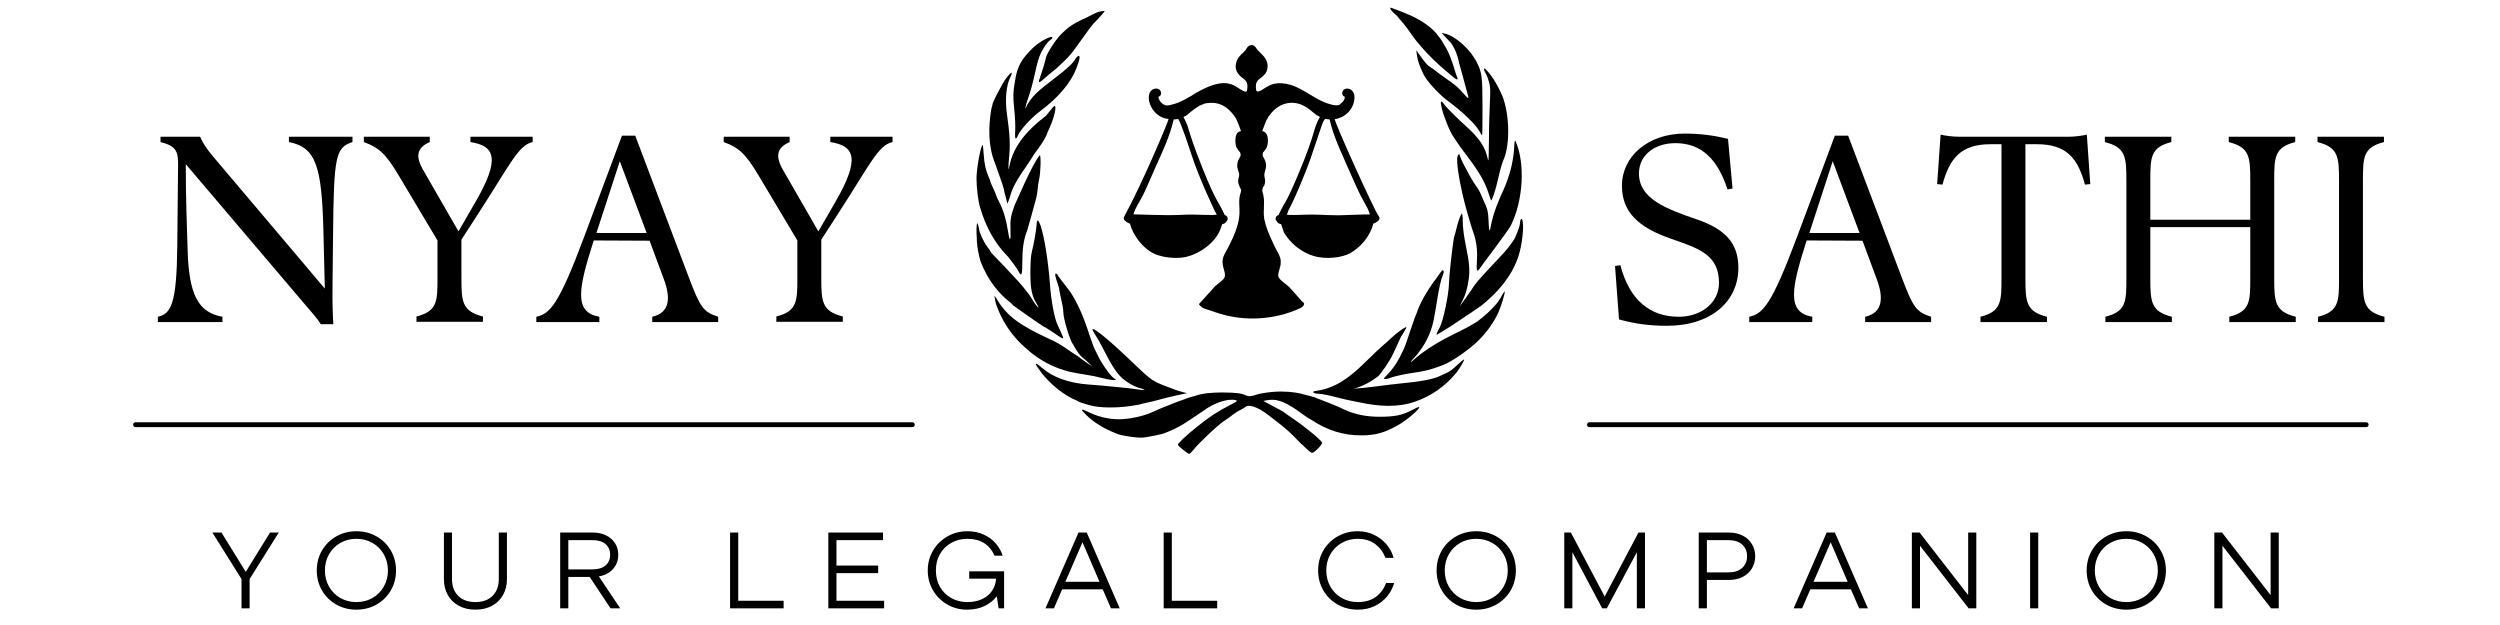
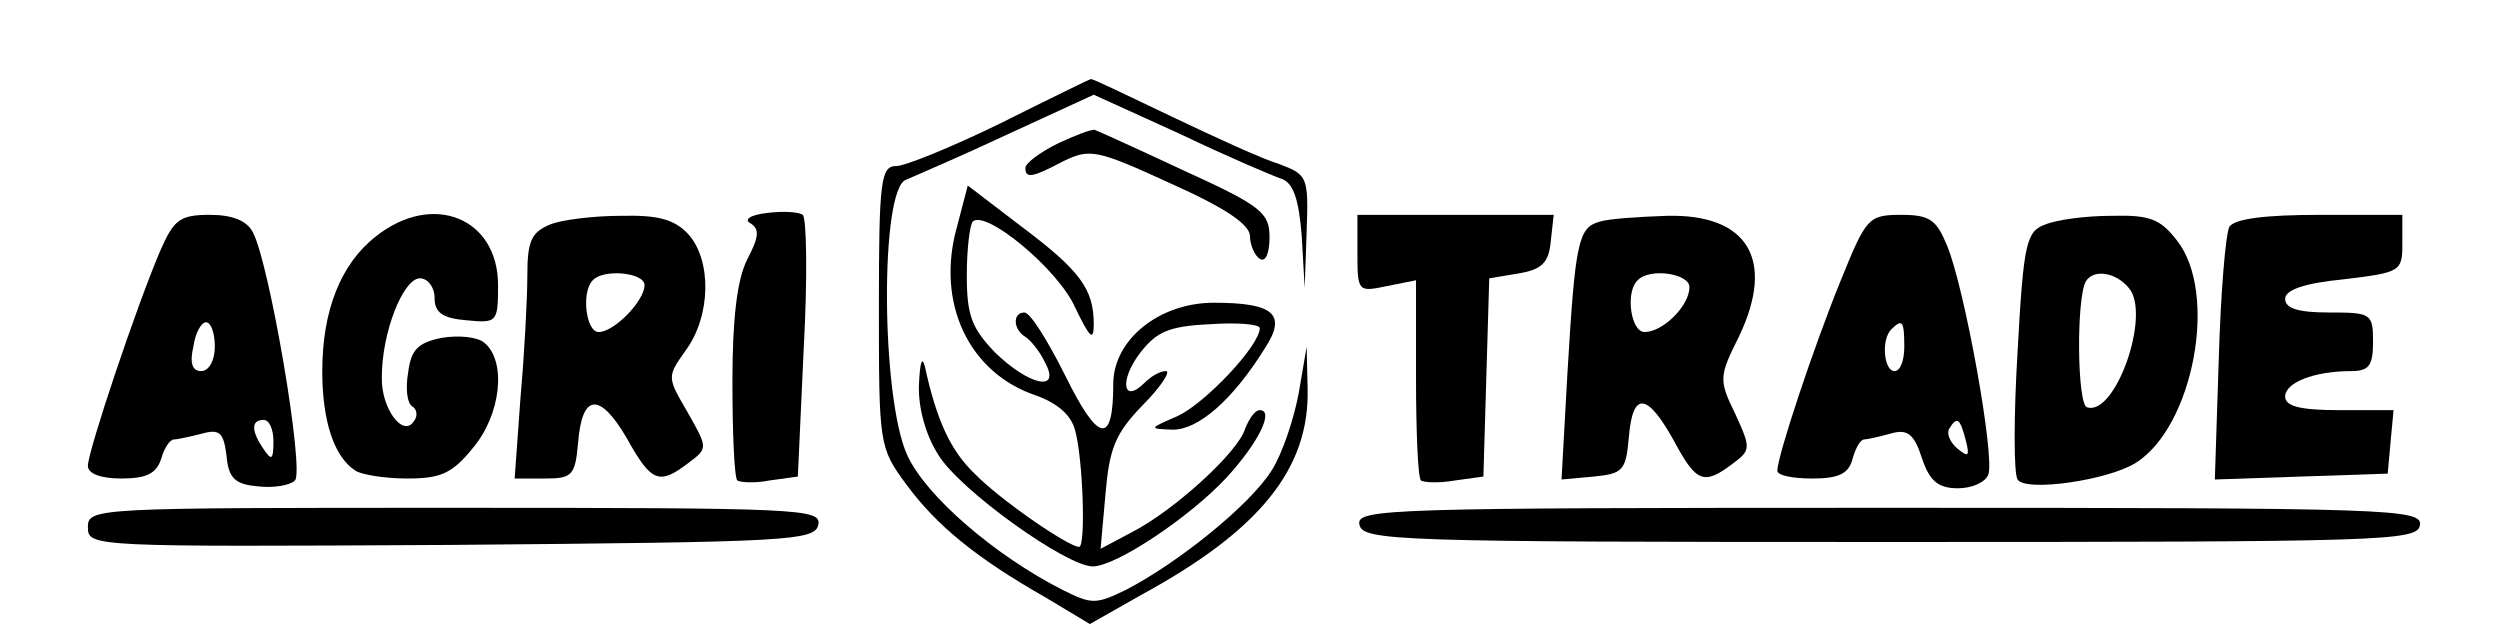
- <svg xmlns="http://www.w3.org/2000/svg" width="1024" zoomAndPan="magnify" viewBox="0 0 768 192" height="256" preserveAspectRatio="xMidYMid meet" version="1.0">
-   <defs>
-     <g />
-     <clipPath id="5c874e08c5">
-       <path d="M 299.812 2.25 L 468 2.25 L 468 139.5 L 299.812 139.5 Z M 299.812 2.25 " clip-rule="nonzero" />
-     </clipPath>
-     <clipPath id="7df37dadb8">
-       <path d="M 345.082 13.594 L 423.832 13.594 L 423.832 98 L 345.082 98 Z M 345.082 13.594 " clip-rule="nonzero" />
-     </clipPath>
-   </defs>
-   <g clip-path="url(#5c874e08c5)">
-     <path fill="#000000" d="M 427.082 2.352 C 427.059 2.352 427.043 2.352 427.035 2.359 C 427.254 3.68 429.113 4.426 429.734 5.625 C 430.609 6.527 432.066 8.344 432.973 9.664 C 433.879 10.988 434.836 12.293 435.094 12.562 C 435.352 12.832 436.113 13.727 436.777 14.547 C 438.211 16.312 441.695 19.73 444.023 21.645 C 444.934 22.395 446.027 23.316 446.465 23.691 C 447.621 24.684 448.117 24.617 447.574 23.539 C 447.426 23.25 447.074 22.191 446.785 21.191 C 446.5 20.191 446.156 19.164 446.031 18.91 C 445.426 17.129 444.777 15.492 443.73 13.906 C 443.176 12.859 442.547 11.828 441.777 11 C 440.859 9.578 439.406 8.457 438.141 7.488 C 435.109 5.312 431.797 4.016 428.332 2.746 C 427.77 2.504 427.25 2.344 427.082 2.352 Z M 338.926 3.391 C 336.707 3.473 334.59 5.211 332.551 5.945 C 329.664 7.309 328.066 8.414 326.059 10.422 C 324.32 12.156 321.598 16.344 321.312 17.711 C 321.082 18.832 320.262 21.645 319.809 22.855 C 319.59 23.441 319.324 24.223 319.223 24.598 C 318.945 25.586 319.391 25.438 320.906 24.051 C 321.645 23.375 322.727 22.461 323.312 22.016 C 323.895 21.57 324.652 20.93 324.996 20.594 C 325.34 20.258 326.297 19.348 327.125 18.578 C 327.957 17.809 329.242 16.336 329.984 15.297 C 330.73 14.258 332.125 12.336 333.082 11.02 C 334.34 9.281 335.496 7.5 337.098 6.039 C 338.348 4.715 339.371 3.527 339.371 3.402 C 339.219 3.391 339.074 3.387 338.926 3.391 Z M 442.875 10.102 L 444.203 11.559 C 444.934 12.359 445.621 13.082 445.727 13.168 C 447.062 15.102 447.863 17.223 448.273 19.527 C 448.512 20.273 448.934 21.773 449.211 22.855 C 449.488 23.938 449.961 25.711 450.27 26.793 C 451.195 30.027 451.215 30.125 451.012 30.125 C 450.902 30.125 450.383 29.633 449.855 29.027 C 447.887 26.762 447.352 26.293 443.746 23.785 C 442.582 22.973 441.375 22.086 441.066 21.805 C 440.762 21.527 440.082 21.039 439.555 20.727 C 438.551 20.133 437.949 19.461 436.152 16.953 L 435.074 15.438 L 435.281 16.953 C 435.527 18.727 436.02 20.148 437.32 22.855 C 438.285 24.867 442 28.938 444.656 30.902 C 449.398 34.398 453.672 38.547 454.645 40.602 C 454.926 41.195 455.23 41.617 455.309 41.535 C 455.387 41.457 455.438 37.469 455.422 32.66 C 455.395 23.43 455.25 22.312 453.719 19.223 C 451.695 15.145 447.117 11.039 443.766 10.301 Z M 322.93 11.367 C 321.887 11.414 318.926 13.113 317.184 14.832 C 313.871 18.098 312.648 20.242 311.969 23.953 C 311.207 28.102 311.152 29.562 311.598 33.758 C 311.836 36.008 311.957 38.902 311.871 40.191 C 311.773 41.684 311.828 42.539 312.023 42.539 C 312.191 42.539 312.418 42.301 312.527 42.012 C 313.246 40.047 316.652 36.27 319.809 33.93 C 325.07 30.027 328.988 25.367 330.656 21.039 C 331.711 18.305 331.922 17.035 331.312 17.16 C 331.051 17.215 330.617 17.664 330.336 18.164 C 329.633 19.414 327.625 21.281 324.219 23.852 C 321.074 26.395 317.598 28.562 315.555 32.215 C 314.672 34.332 314.887 32.879 315.867 30.113 C 316.426 28.539 317.117 26.156 317.402 24.824 C 318.195 21.121 318.758 18.902 319.297 17.406 C 319.969 15.535 321.602 13 322.535 12.391 C 322.957 12.113 323.309 11.762 323.309 11.613 C 323.309 11.43 323.172 11.359 322.93 11.367 Z M 456.094 21.039 C 455.723 21.105 455.859 21.672 456.504 22.707 C 456.711 23.039 457.117 24.133 457.402 25.129 C 457.855 26.703 457.891 27.617 457.668 32.094 C 457.527 34.926 457.398 40.152 457.391 43.715 C 457.383 47.746 457.293 49.801 457.137 49.164 C 456.469 46.426 456.109 45.566 454.836 43.637 C 454.078 42.492 452.371 40.582 451.047 39.398 C 447.551 36.266 444.117 32.832 443.484 31.836 C 443.18 31.359 442.82 31.086 442.68 31.23 C 442.414 31.5 443.18 34.707 443.898 36.332 C 444.707 38.594 445.52 40.707 446.93 42.664 C 449.176 46.211 452.008 49.367 454.203 52.941 C 455.465 54.812 456.73 57.492 457.41 59.727 C 457.727 60.766 458.059 61.617 458.148 61.617 C 459.984 57.73 460.348 52.812 461.898 49.051 C 464.125 43.973 463.672 33.562 461 28.309 C 459.781 25.664 458.262 23.129 456.18 21.039 C 456.152 21.039 456.121 21.035 456.094 21.039 Z M 310.699 22.375 C 310.297 22.465 309.023 23.93 307.965 25.781 C 306.898 27.707 305.84 29.68 304.98 31.688 C 304.926 32.074 304.727 32.871 304.535 33.457 C 303.609 39.031 303.516 44.98 305.711 50.262 C 306.047 51.262 306.742 53.238 307.262 54.652 C 307.781 56.07 308.27 57.566 308.34 57.984 C 308.461 58.688 308.793 60.055 308.93 60.406 C 308.961 60.488 309.09 61.02 309.223 61.578 L 309.457 62.594 L 309.82 61.73 C 310.016 61.254 310.348 60.215 310.566 59.422 C 311.309 56.996 313.562 53.453 315.008 51.484 C 316.328 49.535 317.582 47.605 317.801 47.203 C 319.141 45.375 320.535 43.59 321.492 41.52 C 321.492 41.371 321.887 40.418 322.363 39.398 C 323.844 36.242 324.699 32.547 323.953 32.547 C 323.809 32.547 323.121 33.297 322.43 34.211 C 321.738 35.129 321.07 35.879 320.945 35.879 C 316.035 39.578 311.355 44.633 310.133 50.82 C 309.734 53.188 309.676 51.602 310.02 47.992 C 310.371 44.254 310.215 41.238 309.336 35.035 C 308.691 30.469 309.098 26.227 310.453 23.508 C 310.879 22.66 310.91 22.328 310.699 22.375 Z M 465.434 43.203 C 465.285 43.203 465.203 44.008 465.102 46.172 C 464.73 50.387 463.625 54.332 461.938 58.191 C 460.18 61.867 458.68 65.703 457.914 69.719 C 457.637 71.621 457.379 70.918 457.297 68.023 C 457.223 65.242 456.926 63.988 455.84 61.824 C 455.172 60.395 454.738 58.879 453.766 57.586 C 451.984 55.133 450.602 52.328 449.211 49.656 C 448.801 48.824 448.461 47.973 448.453 47.762 C 448.438 47.105 447.918 47.355 447.727 48.113 C 447.391 49.449 447.992 53.98 449.242 59.496 C 449.992 62.824 451.684 68.805 452.668 71.609 C 453.574 74.188 453.91 76.91 453.711 80.016 C 453.496 83.34 453.723 83.844 454.723 82.285 C 455.016 81.828 457.125 78.988 459.402 75.973 C 461.676 72.957 463.832 69.895 464.191 69.16 C 467.953 61.492 468.574 50.148 465.602 43.449 C 465.531 43.293 465.48 43.203 465.434 43.203 Z M 301.84 44.52 C 301.188 45.168 299.984 51.828 299.984 54.785 C 299.98 57.652 300.5 61.855 301.082 63.719 C 302.75 69.465 305.43 74.602 309.734 78.945 C 311.016 80.527 312.355 82.379 312.719 83.07 C 313.855 85.25 314.07 84.746 314.07 79.863 C 314.098 76.668 314.383 73.688 315.586 70.703 L 316.496 67.523 C 316.734 66.691 317.148 65.191 317.414 64.191 C 317.676 63.191 318.09 61.68 318.332 60.832 C 318.809 58.941 318.75 57 319.211 55.105 C 319.688 53.148 319.84 47.688 319.422 47.688 C 317.148 50.203 312.203 62.113 311.715 62.98 C 310.508 66.27 310.297 67.48 310.426 70.656 C 310.566 74.141 310.203 74.469 309.707 71.309 C 309.078 67.309 308.18 64.336 306.82 61.777 C 306.391 60.977 306.043 60.199 306.043 60.055 C 306.043 59.914 305.633 58.938 305.133 57.879 C 304.633 56.82 304.227 55.855 304.227 55.73 C 304.227 55.605 304.031 55.074 303.797 54.547 C 302.824 52.363 302.379 50.395 302.199 47.461 C 302.094 45.75 301.934 44.426 301.84 44.52 Z M 449.051 65.555 C 447.781 67.777 447.434 70.648 446.645 73.059 C 446.207 75.273 445.113 85.316 445.113 87.129 C 445.113 90.215 443.336 98.703 442.309 100.531 C 441.422 102.113 441.219 102.621 441.363 102.859 C 444.617 100.98 447.805 98.852 450.871 96.746 C 451.824 96.215 452.637 95.461 453.598 94.926 C 454.227 94.43 454.816 94.02 454.902 94.02 C 459.969 90.012 464.312 85.07 466.418 78.879 C 467.637 75.211 468.281 69.195 467.637 67.523 C 467.375 66.84 466.934 67.523 466.926 68.621 C 466.922 69.578 465.414 73.43 464.809 74.031 C 464.723 74.117 464.246 74.789 463.746 75.527 C 463.246 76.27 461.32 78.449 459.465 80.375 C 457.613 82.297 455.582 84.488 454.961 85.238 C 453.832 86.465 452.848 87.688 451.988 89.125 C 451.27 90.07 450.109 91.828 449.98 91.992 C 448.996 93.258 448.477 94.047 448.418 94.086 C 448.438 94 448.789 93.348 449.477 91.957 C 450.242 90.41 450.789 88.543 451.184 85.816 C 451.57 83.098 451.395 80.836 450.414 76 C 449.641 72.188 449.355 69.906 449.355 67.711 C 449.355 66.473 449.227 65.555 449.051 65.555 Z M 318.758 67.75 C 318.574 67.734 318.465 68.07 318.465 68.781 C 318.461 70.043 317.508 75.48 316.91 77.668 C 316.691 78.477 316.535 80.992 316.531 83.875 C 316.551 87.051 316.594 90.344 318.359 93.121 C 318.801 93.785 319.082 94.414 318.996 94.5 C 317.527 93.203 316.926 91.266 315.605 89.828 C 315.113 89.105 313.887 87.605 312.879 86.496 C 310.734 84.137 305.898 79.027 304.906 78.062 C 304.527 77.699 304.223 77.301 304.223 77.195 C 304.223 77.086 303.836 76.504 303.363 75.898 C 302.23 74.445 300.848 71.453 300.73 70.211 C 300.68 69.668 300.488 68.977 300.312 68.676 C 299.812 67.816 299.902 74.039 300.426 76.91 C 300.984 79.938 301.426 81.18 303.07 84.273 C 304.613 87.176 307.215 90.387 309.527 92.23 C 310.441 92.957 311.191 93.664 311.191 93.793 C 314.348 95.988 317.531 98.324 320.688 100.387 C 320.883 100.395 322.199 101.199 323.613 102.176 C 327.059 104.547 327.078 104.543 325.926 102.07 C 325.527 101.223 324.992 100.051 324.742 99.469 C 323.844 97.387 322.879 92.055 322.547 87.355 C 322.066 80.582 320.844 72.848 319.723 69.508 C 319.344 68.375 318.992 67.77 318.758 67.75 Z M 443.297 83.031 C 443.262 83.023 443.23 83.031 443.191 83.043 C 442.961 83.102 442.613 83.488 442.129 84.234 C 441.613 85.035 440.848 86.086 440.426 86.57 C 438.453 89.344 436.637 92.344 435.418 95.523 C 435.418 95.699 435.281 96.086 435.113 96.375 C 434.949 96.664 434.273 98.531 433.609 100.531 C 432.164 104.895 431.57 106.574 431.215 107.277 C 431.066 107.566 430.656 108.41 430.297 109.16 C 429.176 111.496 427.785 113.488 426.109 115.16 C 425.562 115.707 425.117 116.219 425.117 116.297 C 425.117 116.543 426.355 116.438 426.906 116.145 C 427.566 115.789 431.328 114.93 433.602 114.609 C 437.863 114.016 439.43 113.613 443.305 112.141 C 445.945 111.137 451.145 107.555 454.051 104.73 C 456.57 102.285 458.844 99.129 460.242 96.129 C 461.125 94.242 462.473 89.773 462.23 89.531 C 462.168 89.473 461.84 89.941 461.492 90.582 C 460.496 92.43 460.211 92.809 458.445 94.711 C 456.871 96.402 453.988 98.816 452.992 99.27 C 452.742 99.383 452.129 99.738 451.629 100.055 C 451.129 100.375 449.695 101.133 448.445 101.742 C 447.195 102.348 445.969 102.965 445.719 103.113 C 445.469 103.262 444.535 103.738 443.645 104.172 C 440.477 105.934 437.371 107.84 434.641 110.219 C 434.043 110.801 433.473 111.281 433.371 111.281 C 433.211 111.281 434.211 110.059 434.984 109.32 C 437.621 106.195 439.531 102.59 440.371 98.562 C 440.633 97.312 441.066 94.859 441.336 93.109 C 442.004 88.785 442.641 85.914 443.219 84.547 C 443.551 83.762 443.602 83.301 443.391 83.09 C 443.363 83.062 443.328 83.039 443.297 83.031 Z M 324.328 84.027 C 323.578 84.062 325.543 88.273 325.445 89.324 C 326.469 93.965 326.648 94.957 326.648 95.863 C 326.648 97.953 328.766 104.918 329.676 105.828 C 330.652 107.688 331.652 109.301 333.387 110.496 L 335.586 112.594 L 333.719 111.348 C 332.695 110.66 331.656 109.879 331.398 109.625 C 328.5 107.883 325.883 105.586 322.688 104.285 C 313.066 99.852 309.352 97.07 306.262 91.965 C 305.504 90.715 305.426 90.648 305.578 91.445 C 305.676 91.945 305.832 92.758 305.922 93.254 C 307.656 98.348 310.523 102.797 314.547 106.434 C 315.414 107.184 316.41 108.055 316.762 108.367 C 320.812 111.59 325.602 113.812 330.738 114.629 L 336.039 115.539 C 336.645 115.648 343.438 117.523 342.684 116.43 C 341.812 116.43 338.797 112.406 337.23 109.16 C 336.871 108.41 336.449 107.566 336.305 107.277 C 335.965 106.613 335.422 105.098 333.898 100.586 C 332.266 95.742 330.062 91.242 328.086 88.719 C 327.953 88.555 327.176 87.547 326.344 86.484 C 325.512 85.426 324.828 84.438 324.828 84.289 C 324.598 84.105 324.434 84.02 324.328 84.027 Z M 431.953 100.5 C 431.465 100.52 429.062 102.258 427.43 103.805 C 426.516 104.668 425.246 105.805 424.605 106.332 C 423.965 106.855 421.418 109.273 418.945 111.707 C 414.809 115.734 410.375 119.238 404.402 120.062 C 403.98 120.062 403.566 120.188 403.473 120.336 C 403.258 120.688 404.02 120.969 405.16 120.969 C 406.02 120.969 408.777 121.543 411.332 122.246 C 412 122.434 413.09 122.684 413.758 122.816 C 414.422 122.945 416.262 123.324 417.848 123.656 C 423.441 124.824 429.32 125.301 434.812 123.344 C 439.57 121.715 443.844 118.727 447.066 114.875 C 448.145 113.738 450.207 110.234 449.688 110.418 C 449.527 110.477 448.668 111.203 447.777 112.035 C 446.078 113.625 445.402 114.117 444.281 114.602 C 443.91 114.762 443.023 115.176 442.312 115.52 C 440.312 116.484 436.383 117.23 430.422 117.781 C 425.598 118.242 420.754 119.094 415.953 119.41 C 418.602 118.629 421.059 117.352 423.262 115.68 C 424.305 114.773 426.969 110.84 427.883 108.855 C 428.152 108.273 428.754 106.98 429.227 105.98 C 429.699 104.98 430.102 104.09 430.109 104.004 C 430.113 103.914 430.578 103.129 431.141 102.25 C 431.703 101.375 432.098 100.598 432.02 100.52 C 432.004 100.504 431.988 100.5 431.953 100.5 Z M 335.746 101.09 C 335.473 101.109 335.664 101.613 336.285 102.582 C 337.555 104.566 337.715 104.863 339.457 108.25 C 341.605 112.426 342.965 114.488 344.57 116.02 C 346.074 117.453 348.793 118.977 350.387 119.277 C 350.98 119.387 351.684 119.816 351.684 119.816 C 351.684 119.816 350.164 119.793 349.371 119.605 C 348.055 119.348 339.082 118.457 334.375 118.121 C 328.379 117.691 323.352 115.891 320.098 112.992 C 318.289 111.383 317.637 111.324 318.77 112.879 C 319.164 113.418 319.77 114.258 320.113 114.754 C 322.918 118.188 326.668 121.348 330.758 123.051 C 331.156 123.414 332.789 123.98 335.281 124.613 C 337.992 125.301 342.781 125.359 347.082 124.754 C 348.879 124.504 350.477 124.223 350.621 124.129 C 350.77 124.039 351.535 123.844 352.324 123.703 C 353.117 123.566 354.789 123.16 356.039 122.797 C 357.289 122.434 359.73 121.836 361.473 121.461 L 364.637 120.781 L 363.141 120.402 C 362.316 120.191 361.195 119.824 360.648 119.59 C 358.043 118.531 355.273 117.809 353.008 115.992 C 352.426 115.555 350.715 114.008 349.211 112.559 C 345.199 108.684 341.246 105.078 339.176 103.406 C 337.215 101.828 336.098 101.059 335.746 101.086 Z M 393.125 120.289 C 391.492 120.316 389.727 120.469 387.852 120.801 C 387.438 120.871 386.605 121.035 386.004 121.234 C 384.148 121.848 383.645 121.867 382.473 121.348 C 381.543 120.938 380.234 120.574 375.277 120.562 C 372.387 120.613 369.574 120.73 366.848 121.699 C 365.184 122.027 363.641 122.816 362.02 123.297 C 360.98 123.723 359.297 124.391 358.281 124.773 C 357.266 125.156 355.555 125.883 354.473 126.391 C 351.867 127.625 348.305 128.516 345.043 128.75 C 341.699 128.984 337.996 128.285 334.922 126.836 C 332.555 125.723 332.402 125.676 332.402 126.098 C 335.168 129.398 338.848 131.535 342.789 133.121 C 344.074 133.801 349.633 134.641 351.34 134.406 C 353.309 134.141 356.855 133.41 357.609 133.121 C 360.195 132.117 361.328 131.57 363.609 130.227 C 365.656 128.984 367.559 127.578 369.559 126.289 C 372.828 123.793 377.188 122.332 379.566 122.93 C 380.34 123.121 380.203 123.234 377.691 124.52 C 374.105 126.348 371.383 128.148 367.719 131.105 C 364.105 134.023 361.699 136.305 361.84 136.688 C 361.898 136.84 362.625 137.516 363.461 138.191 C 364.293 138.867 365.125 139.426 365.316 139.434 C 365.504 139.438 366.051 138.93 366.527 138.305 C 368.172 136.148 374.629 130.098 376.297 129.145 C 377.934 128.168 379.27 126.758 381.023 125.957 C 381.688 125.629 382.418 125.191 382.641 124.98 C 383.559 124.125 386.379 125.055 389.062 127.094 C 389.48 127.41 390.363 128.074 391.031 128.578 C 393.055 130.109 394.582 131.355 396.004 132.629 C 397.715 134.176 399.094 135.871 400.832 137.352 C 401.988 138.539 402.816 139.156 403.18 139.094 C 403.918 138.961 406.328 136.453 406.152 135.996 C 405.832 135.164 401.027 131.191 397.242 128.625 C 395.824 127.668 394.598 126.801 394.516 126.703 C 394.434 126.609 393.957 126.312 393.457 126.051 C 392.957 125.789 391.543 125.035 390.32 124.375 L 388.098 123.176 L 389.07 122.984 C 391.875 122.426 394.207 123.152 398.207 125.836 C 399.816 126.957 401.316 128.191 403.055 129.098 C 407.809 132.242 412.699 133.746 418.168 133.746 C 422.523 133.746 425.305 132.969 429.52 130.586 C 432.227 129.051 436.395 125.477 435.969 125.047 C 435.871 124.953 434.996 125.312 434.016 125.844 C 430.867 127.551 428.559 128.035 423.602 128.031 C 419.91 127.996 416.461 127.426 413.074 125.863 C 410.309 124.504 407.375 123.449 404.516 122.332 C 403.426 121.82 402.254 121.648 401.105 121.312 C 399.344 120.762 396.84 120.305 393.816 120.289 C 393.586 120.289 393.355 120.285 393.125 120.289 Z M 393.125 120.289 " fill-opacity="1" fill-rule="nonzero" />
+ <svg xmlns="http://www.w3.org/2000/svg" version="1.0" width="256pt" height="64pt" viewBox="0 0 256 64" preserveAspectRatio="xMidYMid meet">
+   <g transform="translate(0,64) scale(0.1,-0.1)" fill="#000000" stroke="none">
+     <path d="M1025 514 c-49 -24 -98 -44 -107 -44 -16 0 -18 -14 -18 -143 0 -142 0 -145 28 -183 31 -42 71 -75 143 -116 l45 -27 53 30 c121 66 172 129 170 211 l-1 43 -8 -47 c-5 -27 -17 -63 -28 -80 -22 -35 -95 -94 -149 -122 -31 -15 -35 -15 -65 0 -69 35 -140 96 -159 138 -27 59 -28 274 -1 282 9 4 56 24 105 47 l87 40 88 -40 c48 -23 95 -43 104 -46 12 -4 18 -20 21 -59 l3 -53 2 58 c2 56 1 58 -28 69 -17 5 -67 28 -111 49 -44 21 -81 39 -82 38 -1 0 -42 -20 -92 -45z" />
+     <path d="M1083 493 c-18 -9 -33 -20 -33 -25 0 -11 7 -10 39 7 27 13 34 12 110 -23 56 -25 81 -42 81 -54 0 -9 5 -20 10 -23 6 -4 10 6 10 22 0 25 -8 32 -87 68 -47 22 -89 41 -92 42 -3 1 -21 -6 -38 -14z" />
+     <path d="M980 408 c-22 -78 12 -150 81 -173 22 -8 36 -20 40 -36 8 -29 11 -119 4 -119 -11 0 -82 49 -107 75 -25 24 -39 55 -51 110 -3 11 -5 3 -6 -19 -1 -23 7 -52 20 -72 22 -36 131 -114 158 -114 24 0 100 51 137 91 33 36 49 69 34 69 -5 0 -11 -9 -15 -19 -7 -24 -73 -84 -116 -106 l-32 -17 5 56 c4 47 10 62 38 91 19 19 29 35 24 35 -6 0 -15 -5 -22 -12 -22 -22 -26 2 -5 30 17 22 29 28 72 30 28 2 51 0 51 -4 0 -18 -56 -77 -84 -90 -30 -13 -30 -13 -5 -14 26 0 61 30 94 83 23 35 10 47 -52 47 -56 0 -103 -38 -103 -83 0 -63 -15 -61 -49 8 -18 36 -36 65 -42 65 -12 0 -12 -17 1 -25 5 -3 15 -15 20 -26 17 -31 -16 -24 -51 10 -24 25 -29 38 -29 79 0 27 3 51 6 55 13 13 88 -49 105 -88 15 -31 19 -35 19 -17 0 36 -14 55 -74 100 l-55 42 -11 -42z" />
+     <path d="M786 422 c-18 -2 -25 -7 -17 -11 9 -6 8 -14 -4 -37 -10 -20 -15 -59 -15 -125 0 -53 2 -98 5 -101 3 -2 18 -3 33 0 l29 4 6 131 c4 72 3 134 -1 137 -4 3 -20 4 -36 2z" />
+     <path d="M164 383 c-24 -56 -74 -205 -74 -220 0 -8 13 -13 34 -13 26 0 36 5 41 20 3 11 9 20 13 20 4 0 17 3 29 6 18 5 22 1 25 -23 2 -23 9 -29 32 -31 16 -2 33 1 38 6 10 10 -26 222 -43 254 -6 12 -21 18 -44 18 -31 0 -37 -5 -51 -37z m56 -98 c0 -14 -6 -25 -14 -25 -9 0 -12 8 -8 25 2 14 8 25 13 25 5 0 9 -11 9 -25z m60 -97 c0 -19 -2 -20 -10 -8 -13 19 -13 30 0 30 6 0 10 -10 10 -22z" />
+     <path d="M385 398 c-36 -28 -55 -76 -55 -138 0 -51 12 -88 34 -102 6 -4 30 -8 53 -8 34 0 46 5 67 31 29 34 35 89 12 108 -7 6 -26 8 -44 5 -24 -5 -31 -12 -34 -35 -3 -17 -1 -32 4 -35 5 -3 6 -10 2 -15 -11 -18 -34 13 -33 45 0 46 22 101 39 101 8 0 15 -9 15 -20 0 -15 8 -21 33 -23 31 -3 32 -2 32 36 0 69 -67 96 -125 50z" />
+     <path d="M563 410 c-19 -8 -23 -17 -23 -52 0 -24 -3 -80 -7 -125 l-6 -83 31 0 c28 0 31 3 34 37 4 50 22 52 50 4 25 -45 33 -48 63 -25 20 15 20 15 -1 52 -21 36 -21 36 -2 63 26 35 27 92 3 119 -14 15 -30 20 -69 19 -28 0 -61 -4 -73 -9z m97 -62 c0 -16 -31 -48 -47 -48 -13 0 -18 41 -6 53 11 12 53 8 53 -5z" />
+     <path d="M1390 380 c0 -39 1 -39 30 -33 l30 6 0 -100 c0 -55 2 -102 5 -105 3 -2 18 -3 35 0 l29 4 3 102 3 101 30 5 c24 4 31 11 33 33 l3 27 -100 0 -101 0 0 -40z" />
+     <path d="M1638 413 c-22 -6 -25 -21 -33 -156 l-6 -108 33 3 c30 3 33 6 36 41 4 47 19 45 47 -6 22 -41 30 -44 59 -22 19 14 19 16 3 51 -17 35 -17 38 4 80 37 78 9 125 -74 123 -29 -1 -60 -3 -69 -6z m92 -67 c0 -19 -27 -46 -46 -46 -14 0 -20 41 -7 53 12 13 53 7 53 -7z" />
+     <path d="M1885 353 c-27 -66 -65 -180 -65 -195 0 -5 16 -8 36 -8 27 0 37 5 41 20 3 11 8 20 12 20 3 0 16 3 27 6 17 5 24 0 32 -25 8 -24 17 -31 37 -31 14 0 28 6 31 14 7 18 -24 190 -42 234 -11 27 -18 32 -47 32 -34 0 -36 -3 -62 -67z m65 -68 c0 -14 -4 -25 -10 -25 -11 0 -14 33 -3 43 11 11 13 8 13 -18z m63 -96 c4 -16 3 -18 -9 -8 -7 6 -11 15 -8 20 8 13 11 11 17 -12z" />
+     <path d="M2094 410 c-19 -7 -22 -19 -28 -130 -4 -66 -4 -125 0 -131 8 -13 92 -1 121 17 59 37 85 174 42 228 -17 22 -28 26 -67 25 -26 0 -56 -4 -68 -9z m86 -65 c23 -27 -14 -132 -43 -122 -10 3 -11 112 -1 129 8 13 31 9 44 -7z" />
+     <path d="M2283 408 c-4 -7 -9 -68 -11 -136 l-4 -123 88 3 89 3 3 33 3 32 -55 0 c-41 0 -56 4 -56 14 0 14 29 26 68 26 18 0 22 6 22 30 0 29 -2 30 -45 30 -31 0 -45 4 -45 14 0 9 19 16 60 20 58 7 60 8 60 36 l0 30 -84 0 c-57 0 -87 -4 -93 -12z" />
+     <path d="M90 100 c0 -20 5 -20 372 -18 346 3 373 4 376 21 3 16 -20 17 -372 17 -370 0 -376 0 -376 -20z" />
+     <path d="M1392 103 c3 -17 37 -18 543 -18 506 0 540 1 543 17 3 17 -28 18 -543 18 -515 0 -546 -1 -543 -17z" />
  </g>
-   <g clip-path="url(#7df37dadb8)">
-     <path fill="#000000" d="M 423.562 66.457 C 421.867 63.984 410.199 38.137 410.031 36.605 C 413.727 36.051 416.086 33.02 416.098 29.875 C 416.109 27.375 413.699 26.586 412.672 27.695 C 411.984 28.434 412.418 29.652 413.113 29.703 C 413.117 30.863 412.527 31.191 411.648 32.051 C 410.793 32.883 407.832 31.832 406.738 31.371 C 405.004 30.641 403.422 29.645 401.344 28.387 L 401.344 28.391 C 398.895 26.945 397.805 26.516 396.605 26.105 L 396.605 26.102 C 392.113 24.809 390.156 26.129 388.82 26.879 L 388.848 26.891 L 388.809 26.898 C 387.789 27.535 387.332 27.926 386.426 28.141 C 386.426 28.141 386.055 27.988 386.055 27.988 C 385.785 27.875 385.66 26.07 386.027 25.273 C 386.695 23.812 388.93 23.586 389.352 20.996 C 389.695 18.941 388.535 17.469 387.035 16.078 C 387.035 16.078 387.055 16.07 387.055 16.07 C 387.031 16.082 386.531 15.578 386.48 15.531 C 386.227 15.281 386.047 14.969 385.848 14.676 C 385.102 13.594 384.336 13.859 384.457 13.852 C 383.113 13.969 382.91 15.211 382.406 15.656 L 381.887 16.141 L 381.906 16.148 C 381.23 16.777 380.102 17.75 379.723 19.402 C 379.277 21.281 380.051 22.641 381.531 23.82 C 382.555 24.633 383.453 25.074 383.156 27.352 C 383.031 28.324 382.758 28.25 382.184 28.031 C 379.332 26.945 377.523 22.617 367.07 28.738 L 367.078 28.746 C 366.688 28.98 366.672 28.98 366.215 29.277 L 366.207 29.316 C 364.434 30.277 362.66 31.449 360.297 32.055 C 359.609 32.227 358.859 32.512 358.145 32.352 C 356.879 32.074 355.809 30.609 355.906 29.711 C 355.906 29.727 356.309 29.516 356.348 29.477 C 357.188 28.672 356.457 26.875 354.738 27.254 C 351.035 28.078 353.168 36.062 358.992 36.555 C 358.898 37.367 351.207 55.68 345.539 66.199 C 345.359 66.664 345.113 66.832 345.262 67.285 C 345.469 67.895 346.414 68.449 347.02 68.668 C 347.109 68.672 347.105 68.672 347.105 68.672 C 348.039 72.285 350.789 75.574 353.215 77.184 C 356.586 79.422 361.582 79.418 363.754 79.039 C 367.809 78.352 373.422 74.852 374.992 70.164 C 375.207 69.531 375.211 69.527 375.473 68.828 C 376.52 68.832 377 67.645 377.148 67.438 C 377.199 66.738 376.941 66.273 376.23 66.055 C 374.191 61.512 373.75 62.566 369.316 51.422 C 364.262 38.672 365.727 40.043 363.559 35.941 C 363.734 35.844 363.91 35.746 364.086 35.648 C 364.062 35.664 364.055 35.715 364.055 35.738 C 364.875 35.293 366.27 33.73 368.48 32.5 L 368.473 32.457 C 369.645 32.008 369.801 31.957 370.109 31.793 C 371.637 31.574 376.043 30.512 379.797 36.543 L 379.793 36.594 C 380.113 37.23 381.094 39.703 381.246 40.289 C 379.637 40.473 379.574 41.996 379.48 43.535 L 379.523 43.512 C 379.527 43.965 379.594 44.375 379.691 44.805 L 379.641 44.816 C 379.758 45.043 379.723 44.949 379.789 45.23 L 379.844 45.215 C 380.129 45.777 380.535 46.336 380.965 46.836 L 381.094 47.277 C 381.363 48.191 380.242 48.77 380.098 50.422 C 379.945 52.133 380.746 52.828 380.68 53.73 C 380.586 54.945 380.078 55.289 380.57 56.703 L 380.559 56.723 C 380.699 56.996 380.797 57.293 380.91 57.578 C 381.043 57.922 381.273 58.109 381.277 58.52 C 381.277 58.844 381.141 59.148 381.051 59.453 C 379.699 63.922 383.027 65.441 376.945 76.664 L 376.938 76.656 C 375.742 78.918 375.043 79.77 376.008 82.879 C 376.879 85.688 375.891 85.664 373.105 88.074 L 373.133 88.094 C 372.957 88.266 368.5 93.211 368.363 93.363 C 368.188 93.555 369.141 94.348 369.277 94.434 C 370.121 94.973 370.621 94.941 373.199 95.863 C 382.238 99.094 391.988 98.156 399.453 94.656 C 400.152 94.312 400.656 93.879 400.613 93.117 C 400.613 93.113 400.008 92.625 399.945 92.562 C 399.922 92.539 397.906 90.273 397.906 90.242 C 395.828 87.852 396.09 88.258 395.164 87.414 L 395.152 87.426 C 391.926 84.875 392.441 85.199 393.418 81.328 L 393.371 81.352 C 393.633 79.641 393.176 78.848 392.527 77.43 L 392.5 77.453 C 392.109 76.719 391.969 76.547 391.547 75.641 L 391.539 75.641 C 389.465 71.273 388.945 69.762 388.375 67.281 C 388.375 67.281 388.309 66.684 388.281 66.375 L 388.27 66.375 C 388.211 65.328 388.227 64.84 388.285 63.938 L 388.27 63.93 C 388.336 62.254 388.371 61.363 388.109 60 L 388.113 60 C 388.094 59.934 388.105 59.996 388.039 59.641 L 388.016 59.652 C 387.867 59.105 387.703 58.641 387.805 58.188 C 387.875 57.871 388.059 57.262 388.34 57.062 C 388.711 56.207 388.734 55.391 388.496 54.5 C 387.965 52.543 389.922 51.508 388.262 48.566 C 387.773 47.707 387.852 47.703 387.98 46.836 C 388.094 46.746 388.168 46.695 388.254 46.559 L 388.254 46.574 L 388.984 45.555 C 389.605 44.688 390.133 40.695 387.809 40.285 L 387.754 40.344 L 387.738 40.332 C 387.957 39.652 388.883 37.324 388.973 37.102 L 388.965 37.082 C 390.863 33.438 393.68 31.773 396.23 31.598 C 396.871 31.555 396.918 31.535 398.242 31.688 L 398.238 31.652 L 398.262 31.699 C 399.695 32.043 400.145 32.285 401.434 32.996 L 401.43 33.027 C 402.168 33.512 402.012 33.402 404.625 35.508 L 404.57 35.402 C 404.863 35.602 405.164 35.777 405.48 35.934 C 403.27 39.668 404.383 40.406 398.895 53.387 C 394.52 63.781 394.949 61.273 392.773 66.059 C 392.066 66.277 391.812 66.738 391.863 67.398 C 391.992 67.613 392.461 68.82 393.543 68.824 C 394.656 71.824 394.035 70.895 395.074 72.41 C 397.133 75.414 400.324 77.664 403.543 78.633 C 407.496 79.82 412.5 79.105 414.867 77.719 C 418.125 75.816 420.836 72.645 421.918 68.668 C 422.398 68.605 423.695 67.852 423.781 67.141 C 423.801 66.973 423.777 66.723 423.562 66.457 Z M 365.988 47.418 C 368.113 54.094 373.219 65.156 373.812 65.973 C 372.586 66.059 372.539 66.094 369.609 66 C 359.938 65.684 366.773 66.457 348.184 65.844 C 348.875 63.52 350.32 61.684 351.371 59.465 C 352.688 56.703 353.836 53.848 355.094 51.082 C 357.379 46.008 359.328 41.922 360.559 36.691 C 360.984 36.684 361.391 36.66 361.93 36.543 C 362.793 37.594 365.566 46.121 365.988 47.418 Z M 370.535 29.801 C 370.582 29.742 370.621 29.68 370.648 29.617 C 370.648 29.672 370.605 29.746 370.535 29.801 Z M 378.172 32.812 C 378.164 32.801 378.16 32.789 378.156 32.773 C 378.164 32.77 378.18 32.77 378.195 32.77 C 378.191 32.781 378.184 32.801 378.172 32.812 Z M 382.719 34.594 C 382.707 34.578 382.703 34.562 382.699 34.551 C 382.719 34.547 382.723 34.547 382.727 34.551 C 382.727 34.566 382.723 34.582 382.719 34.594 Z M 391.82 31.945 C 391.82 31.934 391.82 31.922 391.82 31.914 C 391.844 31.918 391.863 31.93 391.879 31.941 Z M 413.379 66.066 C 409.562 66.277 405.723 65.898 403.254 65.922 C 399.816 65.898 398.07 66.18 395.207 65.969 C 395.332 65.852 395.246 65.922 395.402 65.793 C 395.641 65.176 395.578 65.008 396.324 63.625 C 397.441 61.66 401.109 53.062 402.57 48.793 C 406.586 37.039 406.176 37.676 407.102 36.5 C 407.543 36.598 407.996 36.66 408.449 36.684 C 409.812 42.453 411.625 45.859 416.305 56.523 C 419.172 62.977 420.051 63.172 420.836 65.875 C 420.836 65.875 418.047 65.863 413.379 66.066 Z M 413.379 66.066 " fill-opacity="1" fill-rule="nonzero" />
-   </g>
-   <g fill="#000000" fill-opacity="1">
-     <g transform="translate(46.4528, 98.9398)">
-       <g>
-         <path d="M 42.305 -55.293 C 50.719 -53.66 52.434 -47.777 52.922 -27.195 L 53.332 -10.289 L 18.785 -51.125 C 17.152 -53.086 15.844 -54.965 15.027 -56.926 L 2.859 -56.926 L 2.859 -55.293 C 7.922 -54.066 8.332 -52.188 8.25 -47.695 L 8.004 -23.359 C 7.84 -5.719 6.125 -2.531 2.043 -1.633 L 2.043 0 L 21.887 0 L 21.887 -1.633 C 14.457 -2.941 11.598 -8.332 11.188 -22.051 C 10.945 -29.891 10.617 -37.977 10.617 -48.512 L 46.555 -6.207 C 49.168 -3.184 51.047 -1.062 52.105 0.652 L 55.945 0.652 C 55.781 -1.961 55.617 -5.961 55.699 -11.188 L 55.863 -27.113 C 56.109 -50.719 56.598 -53.66 61.824 -55.293 L 61.824 -56.926 L 42.305 -56.926 Z M 42.305 -55.293 " />
-       </g>
-     </g>
-   </g>
-   <g fill="#000000" fill-opacity="1">
-     <g transform="translate(111.1187, 98.9398)">
-       <g>
-         <path d="M 33.402 -55.293 C 40.836 -54.148 42.715 -50.309 34.957 -36.914 L 29.73 -27.852 L 18.785 -46.879 C 16.336 -51.207 17.152 -53.66 20.906 -55.293 L 20.906 -56.926 L 0.652 -56.926 L 0.652 -55.293 C 5.145 -53.66 7.27 -51.941 11.434 -44.918 L 23.277 -25.074 L 23.277 -13.723 C 23.277 -6.453 23.277 -3.348 16.824 -1.715 L 16.824 -0.082 L 37.242 -0.082 L 37.242 -1.715 C 30.789 -3.348 30.629 -6.289 30.629 -13.723 L 30.629 -25.316 L 36.016 -33.648 C 45.734 -48.676 48.188 -54.395 52.516 -55.293 L 52.516 -56.926 L 33.402 -56.926 Z M 33.402 -55.293 " />
-       </g>
-     </g>
-   </g>
-   <g fill="#000000" fill-opacity="1">
-     <g transform="translate(165.0887, 98.9398)">
-       <g>
-         <path d="M 30.055 -57.254 L 25.973 -57.254 L 14.375 -26.215 C 6.535 -5.227 3.84 -2.531 -0.328 -1.633 L -0.328 0 L 19.031 0 L 19.031 -1.633 C 11.105 -3.023 12.578 -10.289 17.312 -25.074 L 34.465 -24.992 L 38.793 -13.312 C 41 -7.516 40.754 -2.859 35.281 -1.633 L 35.281 0 L 55.535 0 L 55.535 -1.633 C 51.047 -3.105 50.066 -4.328 46.555 -13.641 Z M 25.316 -49.41 L 33.566 -27.359 L 18.133 -27.359 Z M 25.316 -49.41 " />
-       </g>
-     </g>
-   </g>
-   <g fill="#000000" fill-opacity="1">
-     <g transform="translate(221.6715, 98.9398)">
-       <g>
-         <path d="M 33.402 -55.293 C 40.836 -54.148 42.715 -50.309 34.957 -36.914 L 29.73 -27.852 L 18.785 -46.879 C 16.336 -51.207 17.152 -53.66 20.906 -55.293 L 20.906 -56.926 L 0.652 -56.926 L 0.652 -55.293 C 5.145 -53.66 7.27 -51.941 11.434 -44.918 L 23.277 -25.074 L 23.277 -13.723 C 23.277 -6.453 23.277 -3.348 16.824 -1.715 L 16.824 -0.082 L 37.242 -0.082 L 37.242 -1.715 C 30.789 -3.348 30.629 -6.289 30.629 -13.723 L 30.629 -25.316 L 36.016 -33.648 C 45.734 -48.676 48.188 -54.395 52.516 -55.293 L 52.516 -56.926 L 33.402 -56.926 Z M 33.402 -55.293 " />
-       </g>
-     </g>
-   </g>
-   <g fill="#000000" fill-opacity="1">
-     <g transform="translate(493.6848, 98.9398)">
-       <g>
-         <path d="M 18.375 1.145 C 32.098 1.145 40.348 -6.453 40.348 -16.66 C 40.348 -24.258 36.262 -28.504 27.852 -31.445 C 18.051 -34.793 9.801 -37.895 9.801 -45.656 C 9.801 -51.289 14.621 -54.965 20.988 -54.965 C 28.992 -54.965 33.977 -50.066 36.996 -40.754 L 38.551 -41 L 37.16 -56.273 C 32.914 -57.332 28.668 -57.906 23.848 -57.906 C 12.578 -57.906 4.574 -50.883 4.574 -41.898 C 4.574 -33.73 9.719 -29.074 19.52 -25.645 C 28.176 -22.625 34.383 -20.746 34.383 -12.004 C 34.383 -5.797 28.75 -1.633 22.051 -1.633 C 13.312 -1.633 6.941 -6.617 4.082 -17.477 L 2.449 -17.234 L 3.676 -0.816 C 8.574 0.57 13.312 1.145 18.375 1.145 Z M 18.375 1.145 " />
-       </g>
-     </g>
-   </g>
-   <g fill="#000000" fill-opacity="1">
-     <g transform="translate(537.6937, 98.9398)">
-       <g>
-         <path d="M 30.055 -57.254 L 25.973 -57.254 L 14.375 -26.215 C 6.535 -5.227 3.84 -2.531 -0.328 -1.633 L -0.328 0 L 19.031 0 L 19.031 -1.633 C 11.105 -3.023 12.578 -10.289 17.312 -25.074 L 34.465 -24.992 L 38.793 -13.312 C 41 -7.516 40.754 -2.859 35.281 -1.633 L 35.281 0 L 55.535 0 L 55.535 -1.633 C 51.047 -3.105 50.066 -4.328 46.555 -13.641 Z M 25.316 -49.41 L 33.566 -27.359 L 18.133 -27.359 Z M 25.316 -49.41 " />
-       </g>
-     </g>
-   </g>
-   <g fill="#000000" fill-opacity="1">
-     <g transform="translate(594.2765, 98.9398)">
-       <g>
-         <path d="M 46.797 -57.578 C 45.41 -57.254 43.121 -56.926 40.918 -56.926 L 7.758 -56.926 C 5.555 -56.926 3.266 -57.254 1.879 -57.578 L 0.816 -42.387 L 2.449 -42.223 C 4.656 -50.309 8.086 -54.637 17.234 -54.637 L 20.582 -54.637 L 20.582 -13.641 C 20.582 -6.371 20.582 -3.266 14.129 -1.633 L 14.129 0 L 34.547 0 L 34.547 -1.633 C 28.094 -3.266 27.934 -6.207 27.934 -13.641 L 27.934 -54.637 L 31.445 -54.637 C 40.59 -54.637 44.02 -50.309 46.227 -42.223 L 47.859 -42.387 Z M 46.797 -57.578 " />
-       </g>
-     </g>
-   </g>
-   <g fill="#000000" fill-opacity="1">
-     <g transform="translate(643.7558, 98.9398)">
-       <g>
-         <path d="M 54.883 -43.285 C 54.883 -50.555 54.883 -53.66 61.336 -55.293 L 61.336 -56.926 L 40.918 -56.926 L 40.918 -55.293 C 47.371 -53.66 47.531 -50.719 47.531 -43.285 L 47.531 -31.445 L 16.824 -31.445 L 16.824 -43.285 C 16.824 -50.555 16.824 -53.66 23.277 -55.293 L 23.277 -56.926 L 2.859 -56.926 L 2.859 -55.293 C 9.312 -53.66 9.473 -50.719 9.473 -43.285 L 9.473 -13.641 C 9.473 -6.371 9.473 -3.266 3.023 -1.633 L 3.023 0 L 23.441 0 L 23.441 -1.633 C 16.988 -3.266 16.824 -6.207 16.824 -13.641 L 16.824 -29.156 L 47.531 -29.156 L 47.531 -13.641 C 47.531 -6.371 47.531 -3.266 41.082 -1.633 L 41.082 0 L 61.5 0 L 61.5 -1.633 C 55.047 -3.266 54.883 -6.207 54.883 -13.641 Z M 54.883 -43.285 " />
-       </g>
-     </g>
-   </g>
-   <g fill="#000000" fill-opacity="1">
-     <g transform="translate(708.9116, 98.9398)">
-       <g>
-         <path d="M 9.637 -13.641 C 9.637 -6.371 9.637 -3.266 3.184 -1.633 L 3.184 0 L 23.602 0 L 23.602 -1.633 C 17.152 -3.266 16.988 -6.207 16.988 -13.641 L 16.988 -43.285 C 16.988 -50.555 16.988 -53.66 23.441 -55.293 L 23.441 -56.926 L 3.023 -56.926 L 3.023 -55.293 C 9.473 -53.66 9.637 -50.719 9.637 -43.285 Z M 9.637 -13.641 " />
-       </g>
-     </g>
-   </g>
-   <g fill="#000000" fill-opacity="1">
-     <g transform="translate(64.9784, 186.8809)">
-       <g>
-         <path d="M 10.516 -11.203 L 17.969 -23.281 L 20.656 -23.281 L 11.703 -8.984 L 11.703 0 L 9.219 0 L 9.219 -8.984 L 0.266 -23.281 L 3.062 -23.281 Z M 10.516 -11.203 " />
-       </g>
-     </g>
-   </g>
-   <g fill="#000000" fill-opacity="1">
-     <g transform="translate(95.51744, 186.8809)">
-       <g>
-         <path d="M 13.969 0.406 C 11.688 0.406 9.613 -0.125 7.75 -1.188 C 5.883 -2.258 4.426 -3.707 3.375 -5.531 C 2.32 -7.363 1.797 -9.398 1.797 -11.641 C 1.797 -13.879 2.32 -15.91 3.375 -17.734 C 4.426 -19.566 5.883 -21.016 7.75 -22.078 C 9.613 -23.148 11.688 -23.688 13.969 -23.688 C 16.25 -23.688 18.32 -23.148 20.188 -22.078 C 22.051 -21.016 23.508 -19.566 24.562 -17.734 C 25.613 -15.91 26.141 -13.879 26.141 -11.641 C 26.141 -9.398 25.613 -7.363 24.562 -5.531 C 23.508 -3.707 22.051 -2.258 20.188 -1.188 C 18.32 -0.125 16.25 0.406 13.969 0.406 Z M 13.969 -1.922 C 15.789 -1.922 17.438 -2.344 18.906 -3.188 C 20.383 -4.031 21.547 -5.195 22.391 -6.688 C 23.234 -8.176 23.656 -9.828 23.656 -11.641 C 23.656 -13.461 23.234 -15.113 22.391 -16.594 C 21.547 -18.082 20.383 -19.25 18.906 -20.094 C 17.438 -20.938 15.789 -21.359 13.969 -21.359 C 12.156 -21.359 10.508 -20.938 9.031 -20.094 C 7.551 -19.25 6.391 -18.082 5.547 -16.594 C 4.711 -15.113 4.297 -13.461 4.297 -11.641 C 4.297 -9.828 4.711 -8.176 5.547 -6.688 C 6.391 -5.195 7.551 -4.031 9.031 -3.188 C 10.508 -2.344 12.156 -1.922 13.969 -1.922 Z M 13.969 -1.922 " />
-       </g>
-     </g>
-   </g>
-   <g fill="#000000" fill-opacity="1">
-     <g transform="translate(133.0745, 186.8809)">
-       <g>
-         <path d="M 12.969 0.406 C 11.02 0.406 9.312 0.004 7.844 -0.797 C 6.383 -1.598 5.258 -2.707 4.469 -4.125 C 3.688 -5.539 3.297 -7.148 3.297 -8.953 L 3.297 -23.281 L 5.781 -23.281 L 5.781 -8.953 C 5.781 -6.797 6.422 -5.082 7.703 -3.812 C 8.992 -2.551 10.75 -1.922 12.969 -1.922 C 15.188 -1.922 16.938 -2.551 18.219 -3.812 C 19.508 -5.082 20.156 -6.797 20.156 -8.953 L 20.156 -23.281 L 22.656 -23.281 L 22.656 -8.953 C 22.656 -7.148 22.258 -5.539 21.469 -4.125 C 20.688 -2.707 19.562 -1.598 18.094 -0.797 C 16.633 0.004 14.926 0.406 12.969 0.406 Z M 12.969 0.406 " />
-       </g>
-     </g>
-   </g>
-   <g fill="#000000" fill-opacity="1">
-     <g transform="translate(168.636, 186.8809)">
-       <g>
-         <path d="M 18.922 0 L 12.516 -9.641 L 5.953 -9.641 L 5.953 0 L 3.453 0 L 3.453 -23.281 L 13.547 -23.281 C 15.098 -23.281 16.457 -22.977 17.625 -22.375 C 18.801 -21.781 19.707 -20.969 20.344 -19.938 C 20.977 -18.906 21.297 -17.75 21.297 -16.469 C 21.297 -14.758 20.758 -13.301 19.688 -12.094 C 18.625 -10.883 17.172 -10.125 15.328 -9.812 L 21.891 0 Z M 5.953 -20.953 L 5.953 -11.969 L 13.406 -11.969 C 15.133 -11.969 16.461 -12.375 17.391 -13.188 C 18.328 -14 18.797 -15.094 18.797 -16.469 C 18.797 -17.844 18.328 -18.93 17.391 -19.734 C 16.461 -20.547 15.133 -20.953 13.406 -20.953 Z M 5.953 -20.953 " />
-       </g>
-     </g>
-   </g>
-   <g fill="#000000" fill-opacity="1">
-     <g transform="translate(201.9025, 186.8809)">
-       <g />
-     </g>
-   </g>
-   <g fill="#000000" fill-opacity="1">
-     <g transform="translate(220.8334, 186.8809)">
-       <g>
-         <path d="M 19.891 0 L 3.453 0 L 3.453 -23.281 L 5.953 -23.281 L 5.953 -2.328 L 19.891 -2.328 Z M 19.891 0 " />
-       </g>
-     </g>
-   </g>
-   <g fill="#000000" fill-opacity="1">
-     <g transform="translate(251.0065, 186.8809)">
-       <g>
-         <path d="M 5.953 -10.812 L 5.953 -2.328 L 20.594 -2.328 L 20.594 0 L 3.453 0 L 3.453 -23.281 L 20.266 -23.281 L 20.266 -20.953 L 5.953 -20.953 L 5.953 -13.141 L 18.766 -13.141 L 18.766 -10.812 Z M 5.953 -10.812 " />
-       </g>
-     </g>
-   </g>
-   <g fill="#000000" fill-opacity="1">
-     <g transform="translate(283.2086, 186.8809)">
-       <g>
-         <path d="M 14.531 -11.375 L 25.25 -11.375 L 25.25 0 L 23.578 0 L 22.984 -3.719 C 22.141 -2.551 20.941 -1.57 19.391 -0.781 C 17.836 0.008 15.988 0.406 13.844 0.406 C 11.645 0.406 9.625 -0.125 7.781 -1.188 C 5.938 -2.258 4.477 -3.711 3.406 -5.547 C 2.332 -7.391 1.797 -9.422 1.797 -11.641 C 1.797 -13.859 2.332 -15.883 3.406 -17.719 C 4.477 -19.562 5.945 -21.016 7.812 -22.078 C 9.676 -23.148 11.727 -23.688 13.969 -23.688 C 15.832 -23.688 17.52 -23.336 19.031 -22.641 C 20.539 -21.941 21.781 -21.016 22.75 -19.859 C 23.727 -18.703 24.414 -17.473 24.812 -16.172 L 22.328 -16.172 C 20.773 -19.629 17.988 -21.359 13.969 -21.359 C 12.156 -21.359 10.508 -20.945 9.031 -20.125 C 7.551 -19.301 6.391 -18.148 5.547 -16.672 C 4.711 -15.203 4.297 -13.523 4.297 -11.641 C 4.297 -9.754 4.711 -8.07 5.547 -6.594 C 6.391 -5.125 7.551 -3.977 9.031 -3.156 C 10.508 -2.332 12.156 -1.922 13.969 -1.922 C 15.633 -1.922 17.113 -2.211 18.406 -2.797 C 19.707 -3.391 20.738 -4.227 21.5 -5.312 C 22.27 -6.406 22.695 -7.672 22.781 -9.109 L 14.531 -9.109 Z M 14.531 -11.375 " />
-       </g>
-     </g>
-   </g>
-   <g fill="#000000" fill-opacity="1">
-     <g transform="translate(320.7325, 186.8809)">
-       <g>
-         <path d="M 23.25 0 L 20.562 0 L 18.031 -5.828 L 5.562 -5.828 L 3.031 0 L 0.438 0 L 10.578 -23.281 L 13.109 -23.281 Z M 17.031 -8.156 L 11.812 -20.297 L 6.547 -8.156 Z M 17.031 -8.156 " />
-       </g>
-     </g>
-   </g>
-   <g fill="#000000" fill-opacity="1">
-     <g transform="translate(354.0322, 186.8809)">
-       <g>
-         <path d="M 19.891 0 L 3.453 0 L 3.453 -23.281 L 5.953 -23.281 L 5.953 -2.328 L 19.891 -2.328 Z M 19.891 0 " />
-       </g>
-     </g>
-   </g>
-   <g fill="#000000" fill-opacity="1">
-     <g transform="translate(384.2054, 186.8809)">
-       <g />
-     </g>
-   </g>
-   <g fill="#000000" fill-opacity="1">
-     <g transform="translate(403.1363, 186.8809)">
-       <g>
-         <path d="M 13.969 0.406 C 11.688 0.406 9.613 -0.125 7.75 -1.188 C 5.883 -2.258 4.426 -3.707 3.375 -5.531 C 2.32 -7.363 1.797 -9.398 1.797 -11.641 C 1.797 -13.879 2.32 -15.91 3.375 -17.734 C 4.426 -19.566 5.883 -21.016 7.75 -22.078 C 9.613 -23.148 11.688 -23.688 13.969 -23.688 C 15.812 -23.688 17.492 -23.312 19.016 -22.562 C 20.535 -21.82 21.812 -20.832 22.844 -19.594 C 23.875 -18.352 24.586 -16.988 24.984 -15.5 L 22.484 -15.5 C 21.816 -17.227 20.77 -18.633 19.344 -19.719 C 17.914 -20.812 16.125 -21.359 13.969 -21.359 C 12.156 -21.359 10.508 -20.938 9.031 -20.094 C 7.551 -19.25 6.391 -18.082 5.547 -16.594 C 4.711 -15.113 4.297 -13.461 4.297 -11.641 C 4.297 -9.828 4.711 -8.176 5.547 -6.688 C 6.391 -5.195 7.551 -4.031 9.031 -3.188 C 10.508 -2.344 12.156 -1.922 13.969 -1.922 C 16.227 -1.922 18.082 -2.457 19.531 -3.531 C 20.988 -4.613 22.031 -6.031 22.656 -7.781 L 25.156 -7.781 C 24.727 -6.27 24.004 -4.895 22.984 -3.656 C 21.961 -2.414 20.68 -1.426 19.141 -0.688 C 17.598 0.039 15.875 0.406 13.969 0.406 Z M 13.969 0.406 " />
-       </g>
-     </g>
-   </g>
-   <g fill="#000000" fill-opacity="1">
-     <g transform="translate(439.5293, 186.8809)">
-       <g>
-         <path d="M 13.969 0.406 C 11.688 0.406 9.613 -0.125 7.75 -1.188 C 5.883 -2.258 4.426 -3.707 3.375 -5.531 C 2.32 -7.363 1.797 -9.398 1.797 -11.641 C 1.797 -13.879 2.32 -15.91 3.375 -17.734 C 4.426 -19.566 5.883 -21.016 7.75 -22.078 C 9.613 -23.148 11.688 -23.688 13.969 -23.688 C 16.25 -23.688 18.32 -23.148 20.188 -22.078 C 22.051 -21.016 23.508 -19.566 24.562 -17.734 C 25.613 -15.91 26.141 -13.879 26.141 -11.641 C 26.141 -9.398 25.613 -7.363 24.562 -5.531 C 23.508 -3.707 22.051 -2.258 20.188 -1.188 C 18.32 -0.125 16.25 0.406 13.969 0.406 Z M 13.969 -1.922 C 15.789 -1.922 17.438 -2.344 18.906 -3.188 C 20.383 -4.031 21.547 -5.195 22.391 -6.688 C 23.234 -8.176 23.656 -9.828 23.656 -11.641 C 23.656 -13.461 23.234 -15.113 22.391 -16.594 C 21.547 -18.082 20.383 -19.25 18.906 -20.094 C 17.438 -20.938 15.789 -21.359 13.969 -21.359 C 12.156 -21.359 10.508 -20.938 9.031 -20.094 C 7.551 -19.25 6.391 -18.082 5.547 -16.594 C 4.711 -15.113 4.297 -13.461 4.297 -11.641 C 4.297 -9.828 4.711 -8.176 5.547 -6.688 C 6.391 -5.195 7.551 -4.031 9.031 -3.188 C 10.508 -2.344 12.156 -1.922 13.969 -1.922 Z M 13.969 -1.922 " />
-       </g>
-     </g>
-   </g>
-   <g fill="#000000" fill-opacity="1">
-     <g transform="translate(477.0864, 186.8809)">
-       <g>
-         <path d="M 15.875 -3.625 L 26.25 -23.281 L 28.25 -23.281 L 28.25 0 L 25.75 0 L 25.75 -17.234 L 16.531 0 L 15.109 0 L 5.953 -17.234 L 5.953 0 L 3.453 0 L 3.453 -23.281 L 5.484 -23.281 Z M 15.875 -3.625 " />
-       </g>
-     </g>
-   </g>
-   <g fill="#000000" fill-opacity="1">
-     <g transform="translate(518.402, 186.8809)">
-       <g>
-         <path d="M 12.703 -23.281 C 14.328 -23.281 15.75 -22.961 16.969 -22.328 C 18.188 -21.703 19.129 -20.832 19.797 -19.719 C 20.461 -18.613 20.797 -17.375 20.797 -16 C 20.797 -14.625 20.461 -13.379 19.797 -12.266 C 19.129 -11.16 18.188 -10.289 16.969 -9.656 C 15.75 -9.031 14.328 -8.719 12.703 -8.719 L 5.953 -8.719 L 5.953 0 L 3.453 0 L 3.453 -23.281 Z M 12.609 -11.047 C 14.379 -11.047 15.77 -11.5 16.781 -12.406 C 17.789 -13.312 18.297 -14.508 18.297 -16 C 18.297 -17.488 17.789 -18.688 16.781 -19.594 C 15.77 -20.5 14.379 -20.953 12.609 -20.953 L 5.953 -20.953 L 5.953 -11.047 Z M 12.609 -11.047 " />
-       </g>
-     </g>
-   </g>
-   <g fill="#000000" fill-opacity="1">
-     <g transform="translate(550.5708, 186.8809)">
-       <g>
-         <path d="M 23.25 0 L 20.562 0 L 18.031 -5.828 L 5.562 -5.828 L 3.031 0 L 0.438 0 L 10.578 -23.281 L 13.109 -23.281 Z M 17.031 -8.156 L 11.812 -20.297 L 6.547 -8.156 Z M 17.031 -8.156 " />
-       </g>
-     </g>
-   </g>
-   <g fill="#000000" fill-opacity="1">
-     <g transform="translate(583.8705, 186.8809)">
-       <g>
-         <path d="M 20.75 -4.062 L 20.75 -23.281 L 23.25 -23.281 L 23.25 0 L 20.891 0 L 5.953 -19.234 L 5.953 0 L 3.453 0 L 3.453 -23.281 L 5.828 -23.281 Z M 20.75 -4.062 " />
-       </g>
-     </g>
-   </g>
-   <g fill="#000000" fill-opacity="1">
-     <g transform="translate(620.197, 186.8809)">
-       <g>
-         <path d="M 5.953 0 L 3.453 0 L 3.453 -23.281 L 5.953 -23.281 Z M 5.953 0 " />
-       </g>
-     </g>
-   </g>
-   <g fill="#000000" fill-opacity="1">
-     <g transform="translate(639.2277, 186.8809)">
-       <g>
-         <path d="M 13.969 0.406 C 11.688 0.406 9.613 -0.125 7.75 -1.188 C 5.883 -2.258 4.426 -3.707 3.375 -5.531 C 2.32 -7.363 1.797 -9.398 1.797 -11.641 C 1.797 -13.879 2.32 -15.91 3.375 -17.734 C 4.426 -19.566 5.883 -21.016 7.75 -22.078 C 9.613 -23.148 11.688 -23.688 13.969 -23.688 C 16.25 -23.688 18.32 -23.148 20.188 -22.078 C 22.051 -21.016 23.508 -19.566 24.562 -17.734 C 25.613 -15.91 26.141 -13.879 26.141 -11.641 C 26.141 -9.398 25.613 -7.363 24.562 -5.531 C 23.508 -3.707 22.051 -2.258 20.188 -1.188 C 18.32 -0.125 16.25 0.406 13.969 0.406 Z M 13.969 -1.922 C 15.789 -1.922 17.438 -2.344 18.906 -3.188 C 20.383 -4.031 21.547 -5.195 22.391 -6.688 C 23.234 -8.176 23.656 -9.828 23.656 -11.641 C 23.656 -13.461 23.234 -15.113 22.391 -16.594 C 21.547 -18.082 20.383 -19.25 18.906 -20.094 C 17.438 -20.938 15.789 -21.359 13.969 -21.359 C 12.156 -21.359 10.508 -20.938 9.031 -20.094 C 7.551 -19.25 6.391 -18.082 5.547 -16.594 C 4.711 -15.113 4.297 -13.461 4.297 -11.641 C 4.297 -9.828 4.711 -8.176 5.547 -6.688 C 6.391 -5.195 7.551 -4.031 9.031 -3.188 C 10.508 -2.344 12.156 -1.922 13.969 -1.922 Z M 13.969 -1.922 " />
-       </g>
-     </g>
-   </g>
-   <g fill="#000000" fill-opacity="1">
-     <g transform="translate(676.7848, 186.8809)">
-       <g>
-         <path d="M 20.75 -4.062 L 20.75 -23.281 L 23.25 -23.281 L 23.25 0 L 20.891 0 L 5.953 -19.234 L 5.953 0 L 3.453 0 L 3.453 -23.281 L 5.828 -23.281 Z M 20.75 -4.062 " />
-       </g>
-     </g>
-   </g>
-   <path stroke-linecap="round" transform="matrix(0.75, 0, 0, 0.75, 40.90537, 129.7102)" fill="none" stroke-linejoin="miter" d="M 1.001 1.001 L 319.137 1.001 " stroke="#000000" stroke-width="2" stroke-opacity="1" stroke-miterlimit="4" />
-   <path stroke-linecap="round" transform="matrix(0.75, 0, 0, 0.75, 487.5317, 129.7102)" fill="none" stroke-linejoin="miter" d="M 0.999 1.001 L 319.135 1.001 " stroke="#000000" stroke-width="2" stroke-opacity="1" stroke-miterlimit="4" />
</svg>
